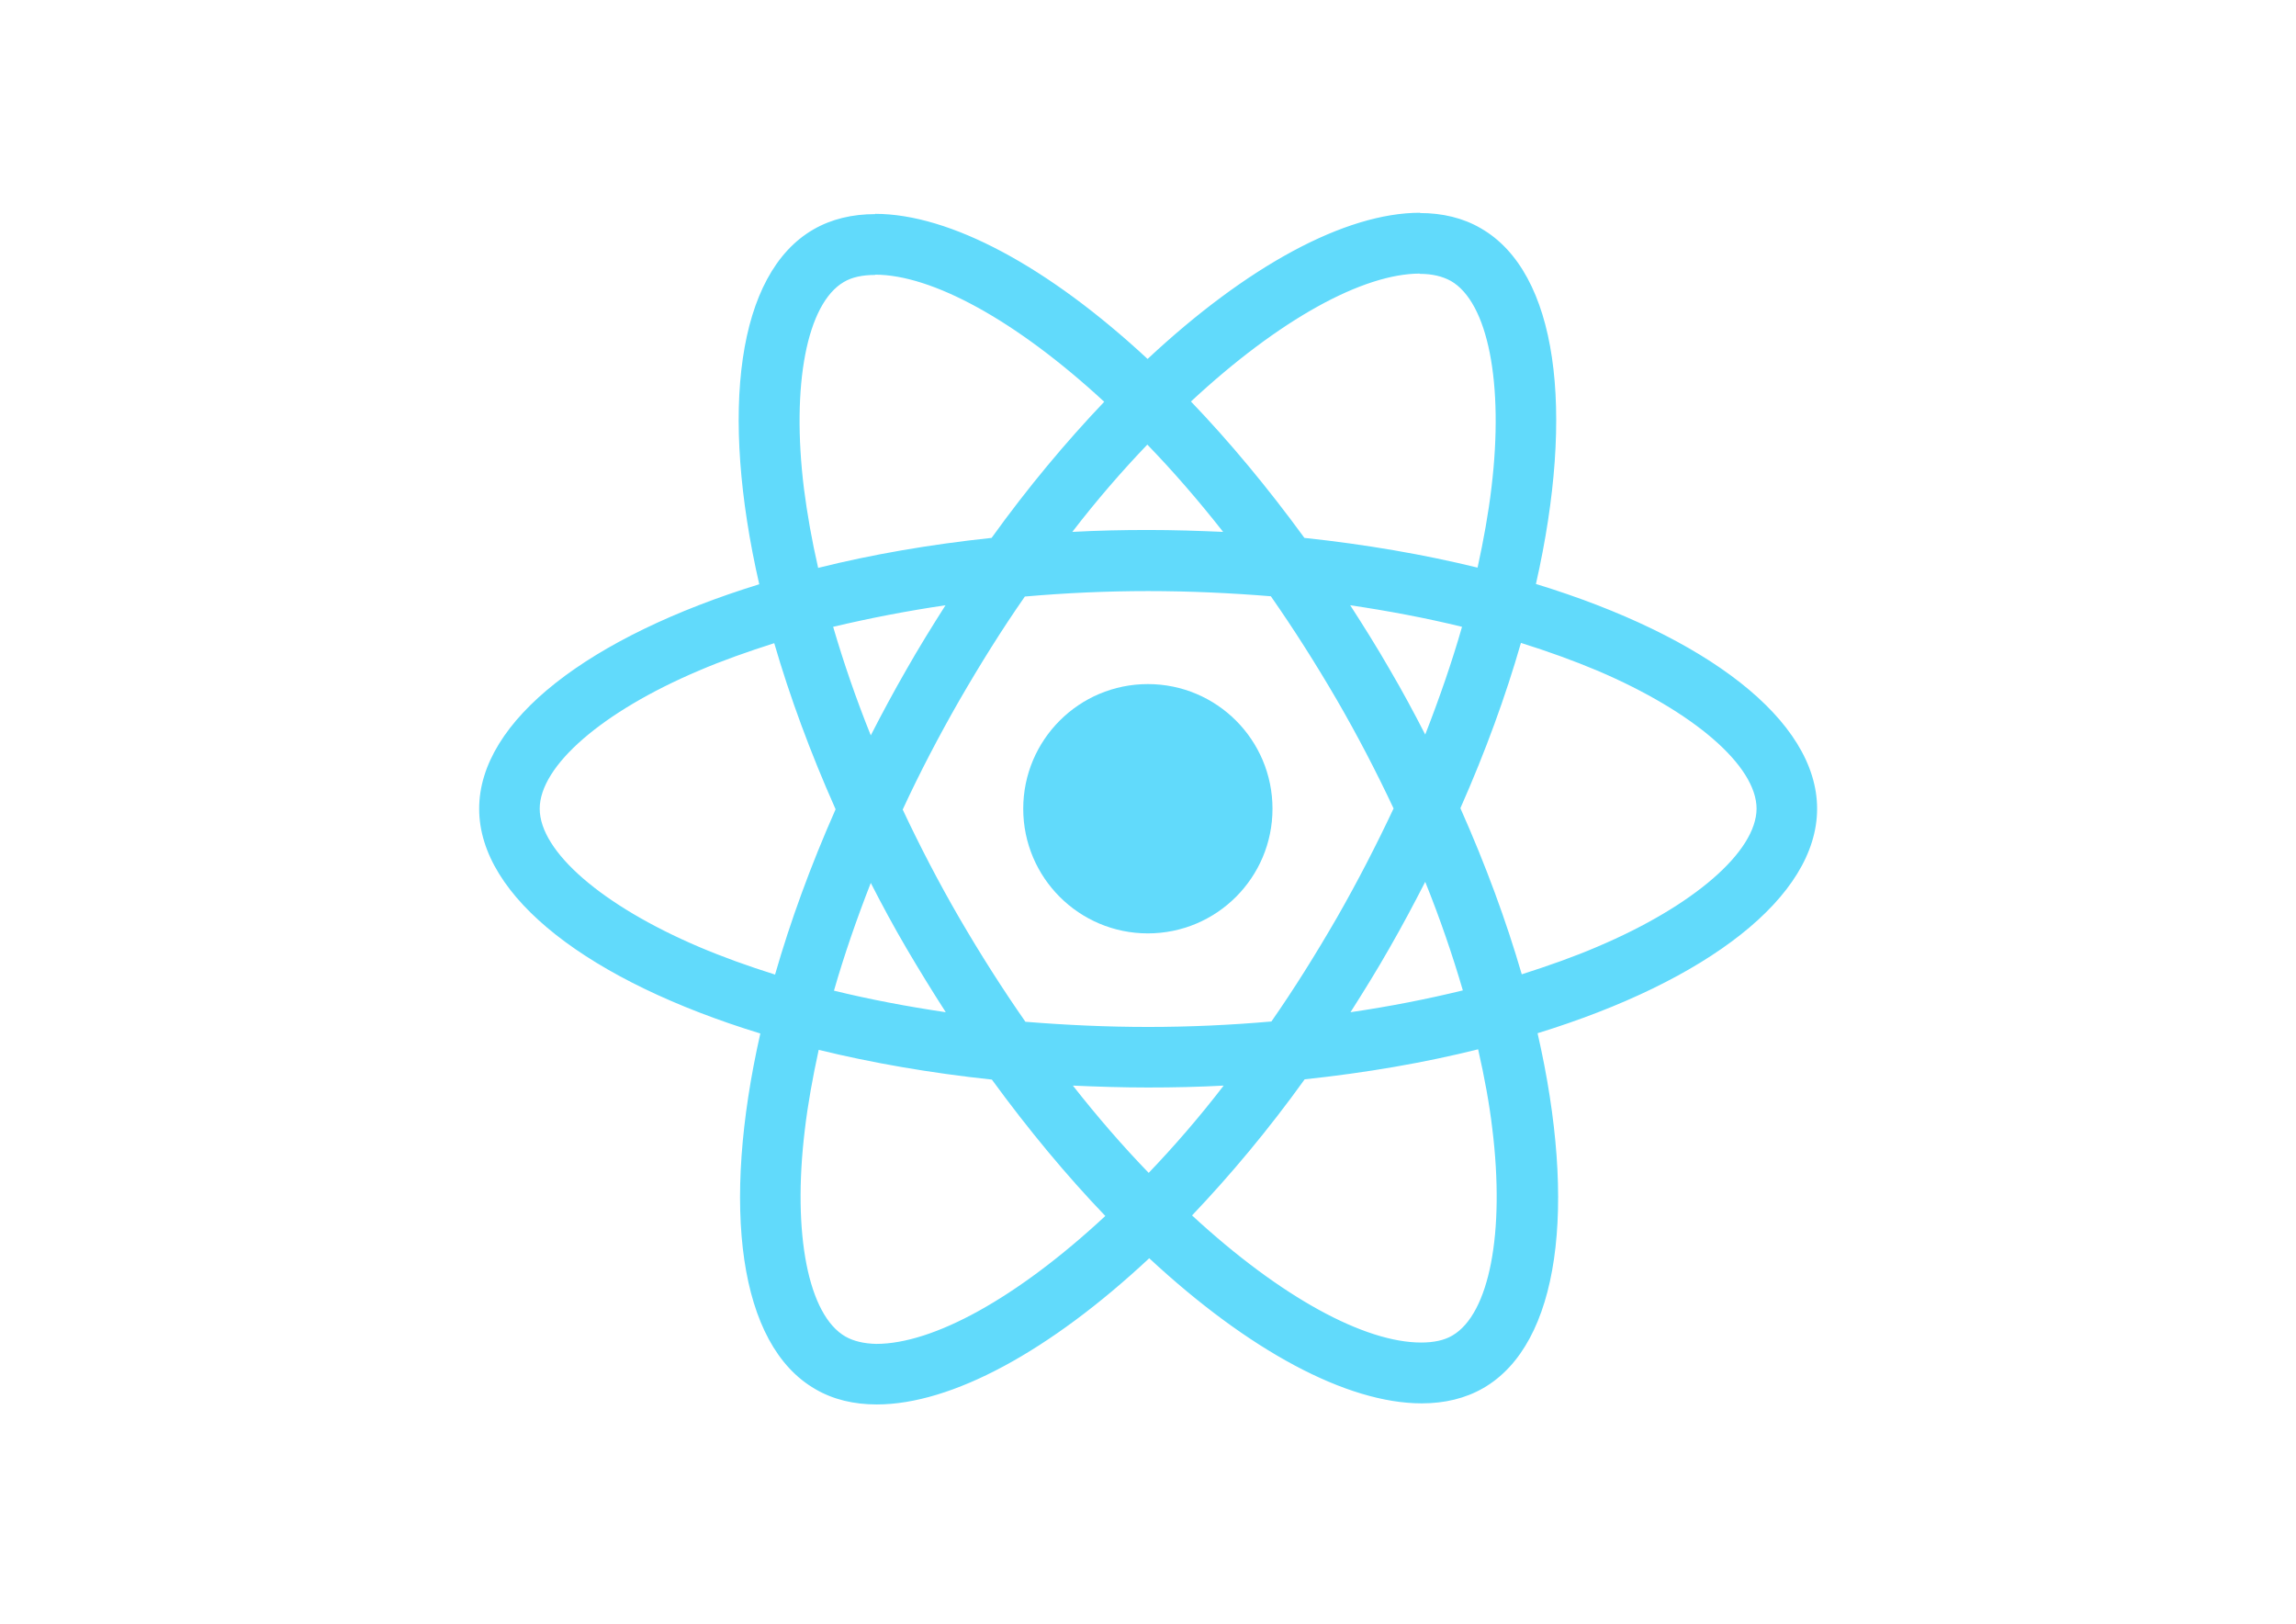
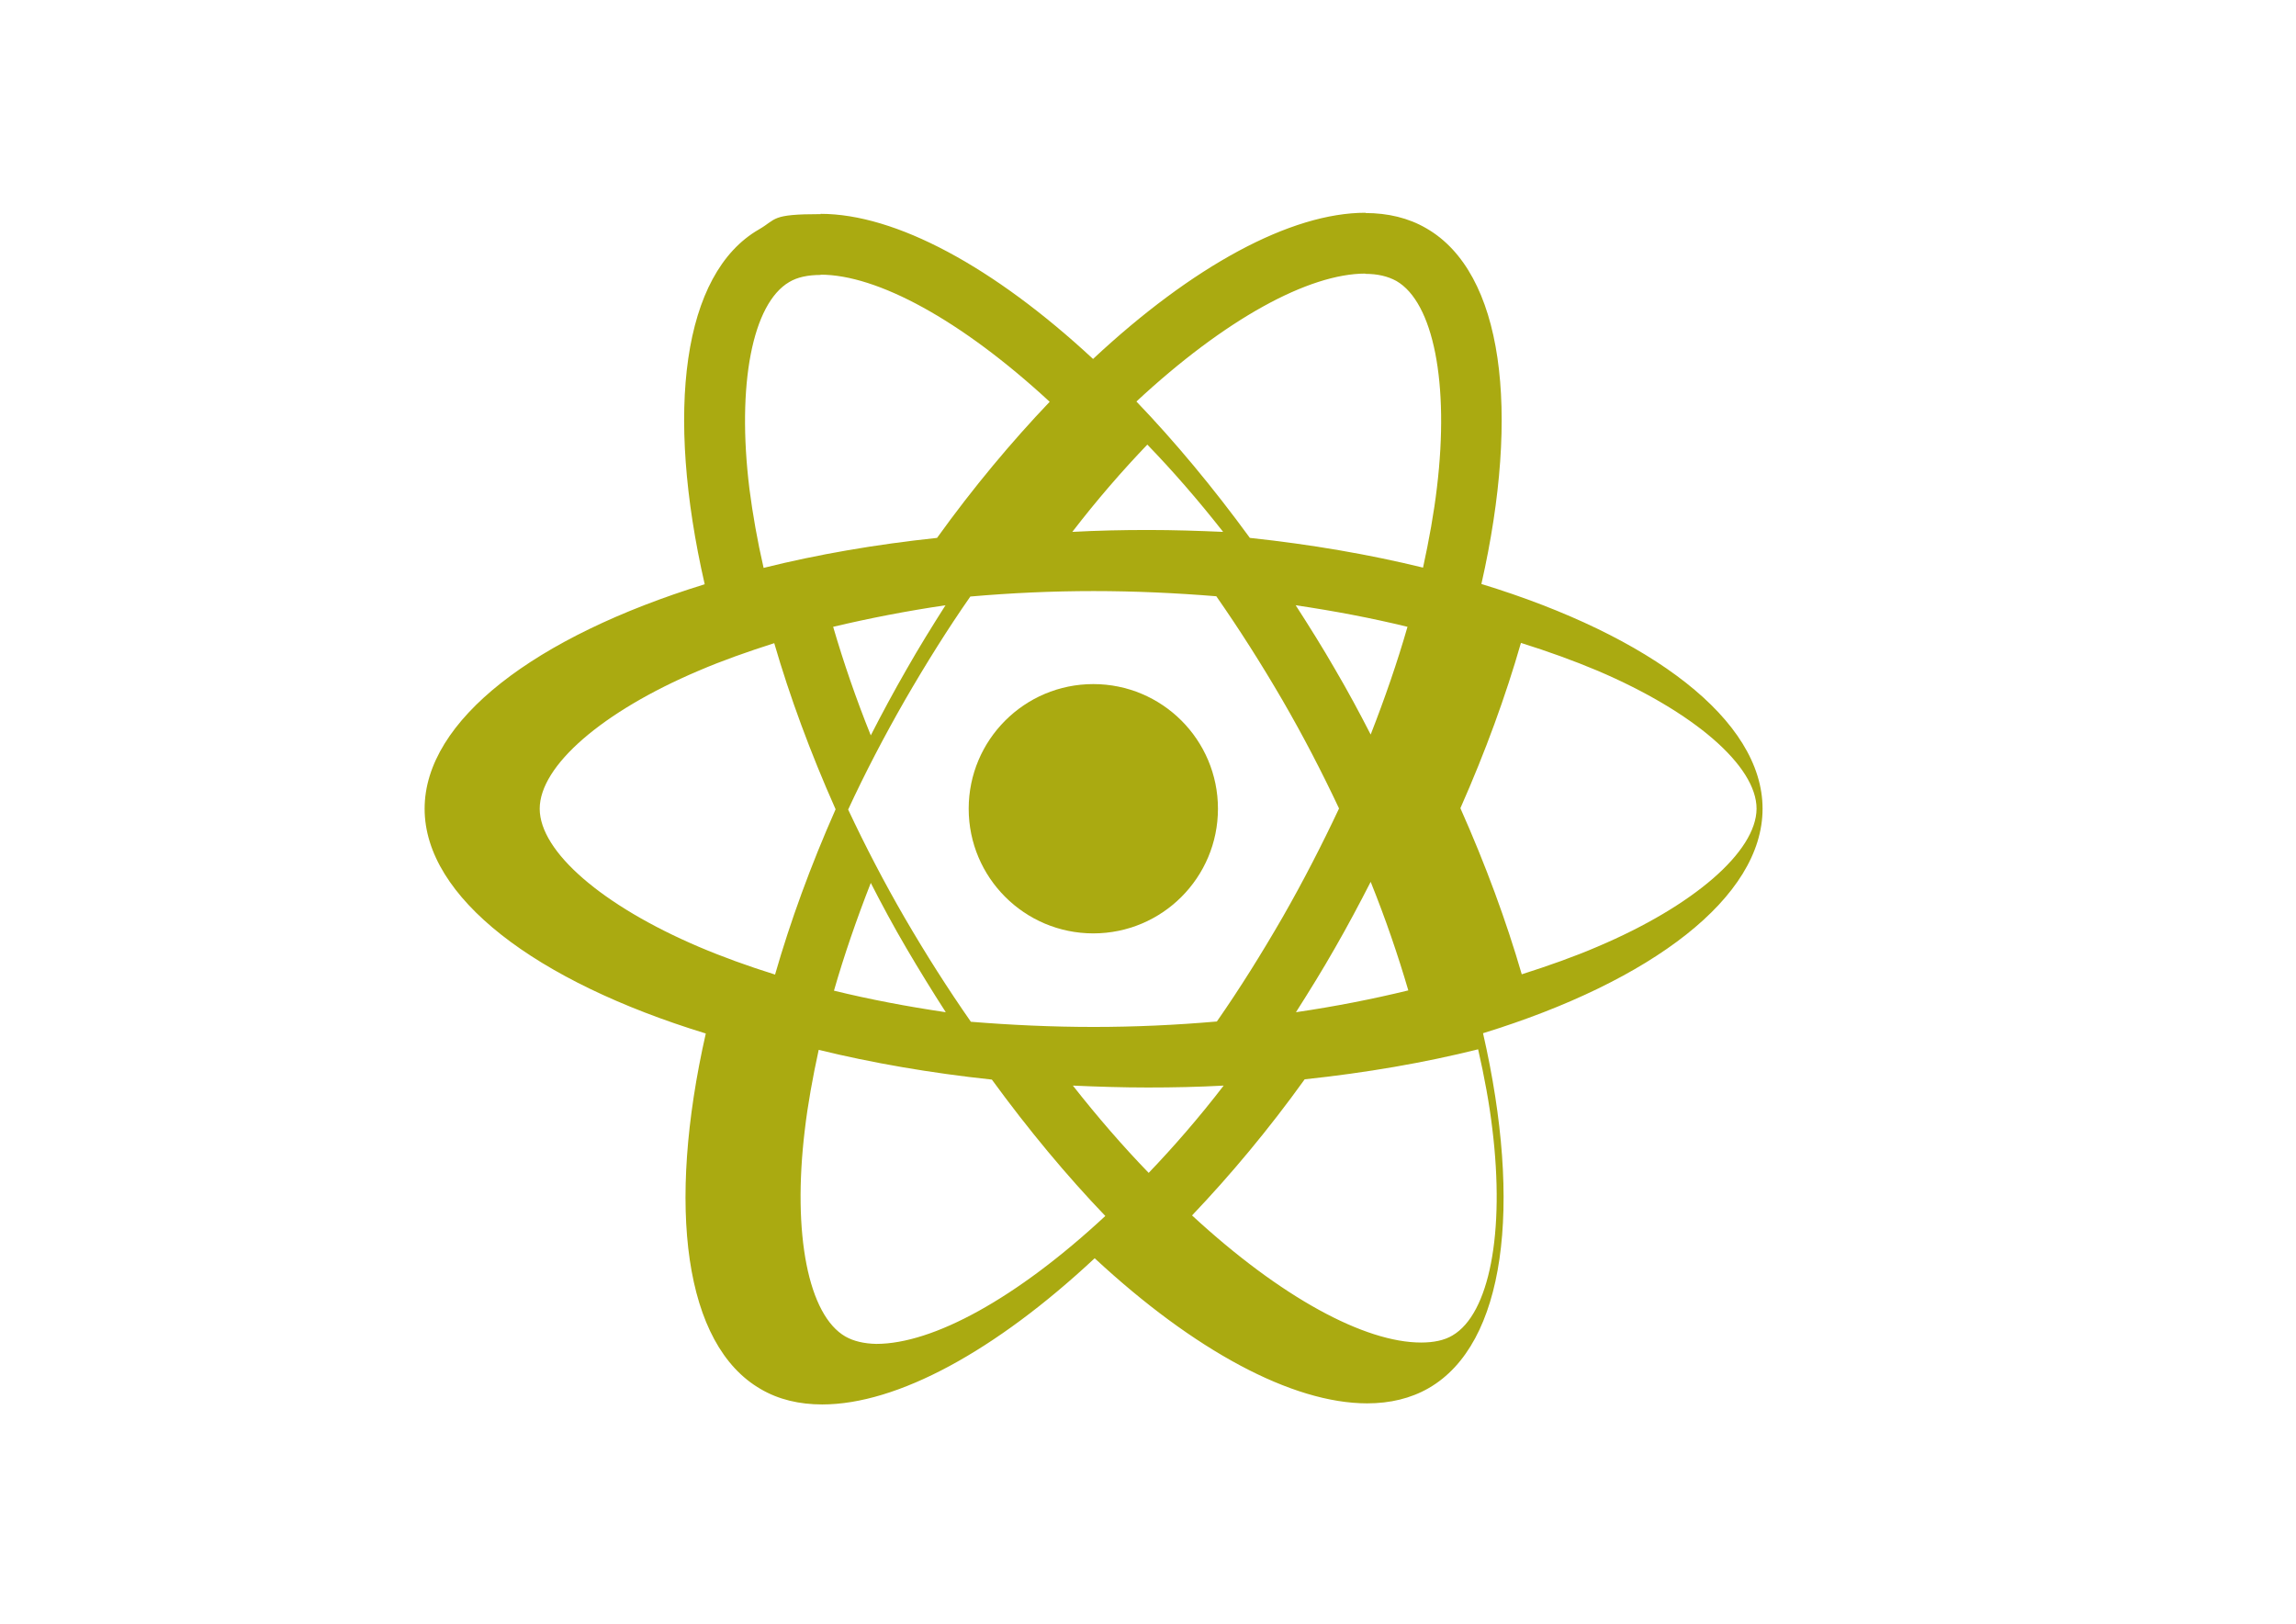
<svg xmlns="http://www.w3.org/2000/svg" viewBox="0 0 841.9 595.3">
-   <g fill="#61DAFB">
-     <path d="M666.3 296.5c0-32.5-40.7-63.3-103.1-82.4 14.4-63.6 8-114.2-20.2-130.4-6.5-3.8-14.1-5.6-22.4-5.6v22.3c4.6 0 8.3.9 11.4 2.6 13.6 7.8 19.5 37.5 14.9 75.7-1.1 9.4-2.9 19.3-5.1 29.4-19.6-4.8-41-8.5-63.5-10.9-13.5-18.5-27.5-35.3-41.6-50 32.6-30.3 63.2-46.9 84-46.9V78c-27.5 0-63.5 19.6-99.9 53.6-36.4-33.8-72.4-53.2-99.9-53.2v22.3c20.7 0 51.4 16.5 84 46.6-14 14.7-28 31.4-41.3 49.9-22.6 2.4-44 6.1-63.6 11-2.3-10-4-19.7-5.2-29-4.7-38.2 1.1-67.9 14.6-75.8 3-1.8 6.9-2.6 11.5-2.6V78.5c-8.4 0-16 1.8-22.6 5.6-28.1 16.2-34.4 66.7-19.9 130.1-62.2 19.2-102.7 49.9-102.7 82.3 0 32.5 40.7 63.3 103.1 82.4-14.4 63.6-8 114.2 20.2 130.4 6.5 3.8 14.1 5.6 22.5 5.6 27.5 0 63.5-19.6 99.9-53.6 36.4 33.8 72.4 53.2 99.9 53.2 8.4 0 16-1.8 22.6-5.6 28.1-16.2 34.4-66.7 19.9-130.1 62-19.1 102.5-49.9 102.5-82.3zm-130.2-66.7c-3.7 12.9-8.3 26.2-13.5 39.5-4.1-8-8.4-16-13.1-24-4.6-8-9.5-15.8-14.4-23.4 14.2 2.1 27.9 4.7 41 7.9zm-45.8 106.5c-7.8 13.5-15.8 26.3-24.1 38.2-14.9 1.3-30 2-45.2 2-15.1 0-30.2-.7-45-1.9-8.3-11.9-16.4-24.6-24.2-38-7.6-13.1-14.5-26.4-20.8-39.8 6.2-13.4 13.2-26.8 20.7-39.9 7.8-13.5 15.8-26.3 24.1-38.2 14.9-1.3 30-2 45.2-2 15.1 0 30.2.7 45 1.9 8.3 11.9 16.4 24.6 24.2 38 7.6 13.1 14.5 26.4 20.8 39.8-6.3 13.4-13.2 26.8-20.7 39.9zm32.3-13c5.4 13.4 10 26.8 13.8 39.8-13.1 3.2-26.9 5.9-41.2 8 4.9-7.7 9.8-15.6 14.4-23.7 4.6-8 8.9-16.1 13-24.1zM421.2 430c-9.3-9.6-18.6-20.3-27.8-32 9 .4 18.2.7 27.5.7 9.4 0 18.7-.2 27.8-.7-9 11.7-18.3 22.4-27.5 32zm-74.4-58.9c-14.2-2.1-27.9-4.7-41-7.9 3.7-12.9 8.3-26.2 13.5-39.5 4.1 8 8.4 16 13.1 24 4.7 8 9.5 15.8 14.4 23.4zM420.7 163c9.3 9.6 18.6 20.3 27.8 32-9-.4-18.2-.7-27.5-.7-9.4 0-18.7.2-27.8.7 9-11.7 18.3-22.4 27.5-32zm-74 58.9c-4.9 7.7-9.8 15.6-14.4 23.7-4.6 8-8.9 16-13 24-5.4-13.4-10-26.8-13.8-39.8 13.1-3.1 26.9-5.8 41.2-7.9zm-90.5 125.2c-35.4-15.1-58.3-34.9-58.3-50.6 0-15.7 22.9-35.6 58.3-50.6 8.6-3.7 18-7 27.7-10.1 5.7 19.6 13.2 40 22.5 60.9-9.2 20.8-16.6 41.1-22.2 60.6-9.9-3.1-19.3-6.5-28-10.2zM310 490c-13.6-7.8-19.5-37.5-14.9-75.7 1.1-9.4 2.9-19.3 5.1-29.4 19.6 4.8 41 8.5 63.5 10.9 13.5 18.5 27.5 35.3 41.6 50-32.6 30.3-63.2 46.9-84 46.9-4.5-.1-8.3-1-11.3-2.7zm237.2-76.2c4.7 38.2-1.1 67.9-14.6 75.8-3 1.8-6.9 2.6-11.5 2.6-20.7 0-51.4-16.5-84-46.6 14-14.7 28-31.4 41.3-49.9 22.6-2.4 44-6.1 63.6-11 2.3 10.1 4.1 19.8 5.2 29.1zm38.5-66.7c-8.6 3.7-18 7-27.7 10.1-5.7-19.6-13.2-40-22.5-60.9 9.2-20.8 16.6-41.1 22.2-60.6 9.9 3.1 19.3 6.5 28.1 10.2 35.4 15.1 58.3 34.9 58.3 50.6-.1 15.7-23 35.6-58.4 50.6zM320.8 78.4z" />
-     <circle cx="420.9" cy="296.5" r="45.7" />
+   <g fill="#aa1">
+     <path d="M646.3 296.5c0-32.5-40.7-63.3-103.1-82.4 14.4-63.6 8-114.2-20.2-130.4-6.5-3.8-14.1-5.6-22.4-5.6v22.3c4.6 0 8.3.9 11.4 2.6 13.6 7.8 19.5 37.5 14.9 75.7-1.1 9.4-2.9 19.3-5.1 29.4-19.6-4.8-41-8.5-63.5-10.9-13.5-18.5-27.5-35.3-41.6-50 32.6-30.3 63.2-46.9 84-46.9V78c-27.5 0-63.5 19.6-99.9 53.6-36.4-33.8-72.4-53.2-99.9-53.2v22.3c20.7 0 51.4 16.5 84 46.6-14 14.7-28 31.4-41.3 49.9-22.6 2.4-44 6.1-63.6 11-2.3-10-4-19.7-5.2-29-4.7-38.2 1.1-67.9 14.6-75.8 3-1.8 6.9-2.6 11.5-2.6V78.5c-18.4 0-16 1.8-22.6 5.6-28.1 16.2-34.4 66.7-19.9 130.1-62.2 19.2-102.7 49.9-102.7 82.3 0 32.5 40.7 63.3 103.1 82.4-14.4 63.6-8 114.2 20.2 130.4 6.5 3.8 14.1 5.6 22.5 5.6 27.5 0 63.5-19.6 99.9-53.6 36.4 33.8 72.4 53.2 99.9 53.2 8.4 0 16-1.8 22.6-5.6 28.1-16.2 34.4-66.7 19.9-130.1 62-19.1 102.5-49.9 102.5-82.3zm-130.2-66.7c-3.7 12.9-8.3 26.2-13.5 39.5-4.1-8-8.4-16-13.1-24-4.6-8-9.5-15.8-14.4-23.4 14.2 2.1 27.9 4.7 41 7.9zm-45.8 106.5c-7.8 13.5-15.8 26.3-24.1 38.2-14.9 1.3-30 2-45.2 2-15.1 0-30.2-.7-45-1.9-8.3-11.9-16.4-24.6-24.2-38-7.6-13.1-14.5-26.4-20.8-39.8 6.2-13.4 13.2-26.8 20.7-39.9 7.8-13.5 15.8-26.3 24.1-38.2 14.9-1.3 30-2 45.2-2 15.1 0 30.2.7 45 1.9 8.3 11.9 16.4 24.6 24.2 38 7.6 13.1 14.5 26.4 20.8 39.8-6.3 13.4-13.2 26.8-20.7 39.9zm32.3-13c5.4 13.4 10 26.8 13.8 39.8-13.1 3.2-26.9 5.9-41.2 8 4.9-7.7 9.8-15.6 14.4-23.7 4.6-8 8.9-16.1 13-24.1zM421.2 430c-9.3-9.6-18.6-20.3-27.8-32 9 .4 18.2.7 27.5.7 9.4 0 18.7-.2 27.8-.7-9 11.7-18.3 22.4-27.5 32zm-74.4-58.9c-14.2-2.1-27.9-4.7-41-7.9 3.7-12.9 8.3-26.2 13.5-39.5 4.1 8 8.4 16 13.1 24 4.7 8 9.5 15.8 14.4 23.4zM420.7 163c9.3 9.6 18.6 20.3 27.8 32-9-.4-18.2-.7-27.5-.7-9.4 0-18.7.2-27.8.7 9-11.7 18.3-22.4 27.5-32zm-74 58.9c-4.9 7.7-9.8 15.6-14.4 23.7-4.6 8-8.9 16-13 24-5.4-13.4-10-26.8-13.8-39.8 13.1-3.1 26.9-5.8 41.2-7.9zm-90.5 125.2c-35.4-15.1-58.3-34.9-58.3-50.6 0-15.7 22.9-35.6 58.3-50.6 8.6-3.7 18-7 27.7-10.1 5.7 19.6 13.2 40 22.5 60.9-9.2 20.8-16.6 41.1-22.2 60.6-9.9-3.1-19.3-6.5-28-10.2zM310 490c-13.6-7.8-19.5-37.5-14.9-75.7 1.1-9.4 2.9-19.3 5.1-29.4 19.6 4.8 41 8.5 63.5 10.9 13.5 18.5 27.5 35.3 41.6 50-32.6 30.3-63.2 46.9-84 46.9-4.5-.1-8.3-1-11.3-2.7zm237.2-76.2c4.7 38.2-1.1 67.9-14.6 75.8-3 1.8-6.9 2.6-11.5 2.6-20.7 0-51.4-16.5-84-46.6 14-14.7 28-31.4 41.3-49.9 22.6-2.4 44-6.1 63.6-11 2.3 10.1 4.1 19.8 5.2 29.1zm38.5-66.7c-8.6 3.7-18 7-27.7 10.1-5.7-19.6-13.2-40-22.5-60.9 9.2-20.8 16.6-41.1 22.2-60.6 9.9 3.1 19.3 6.5 28.1 10.2 35.4 15.1 58.3 34.9 58.3 50.6-.1 15.7-23 35.6-58.4 50.6zM320.8 78.4z" />
+     <circle cx="400.9" cy="296.5" r="45.7" />
    <path d="M520.5 78.1z" />
  </g>
</svg>
